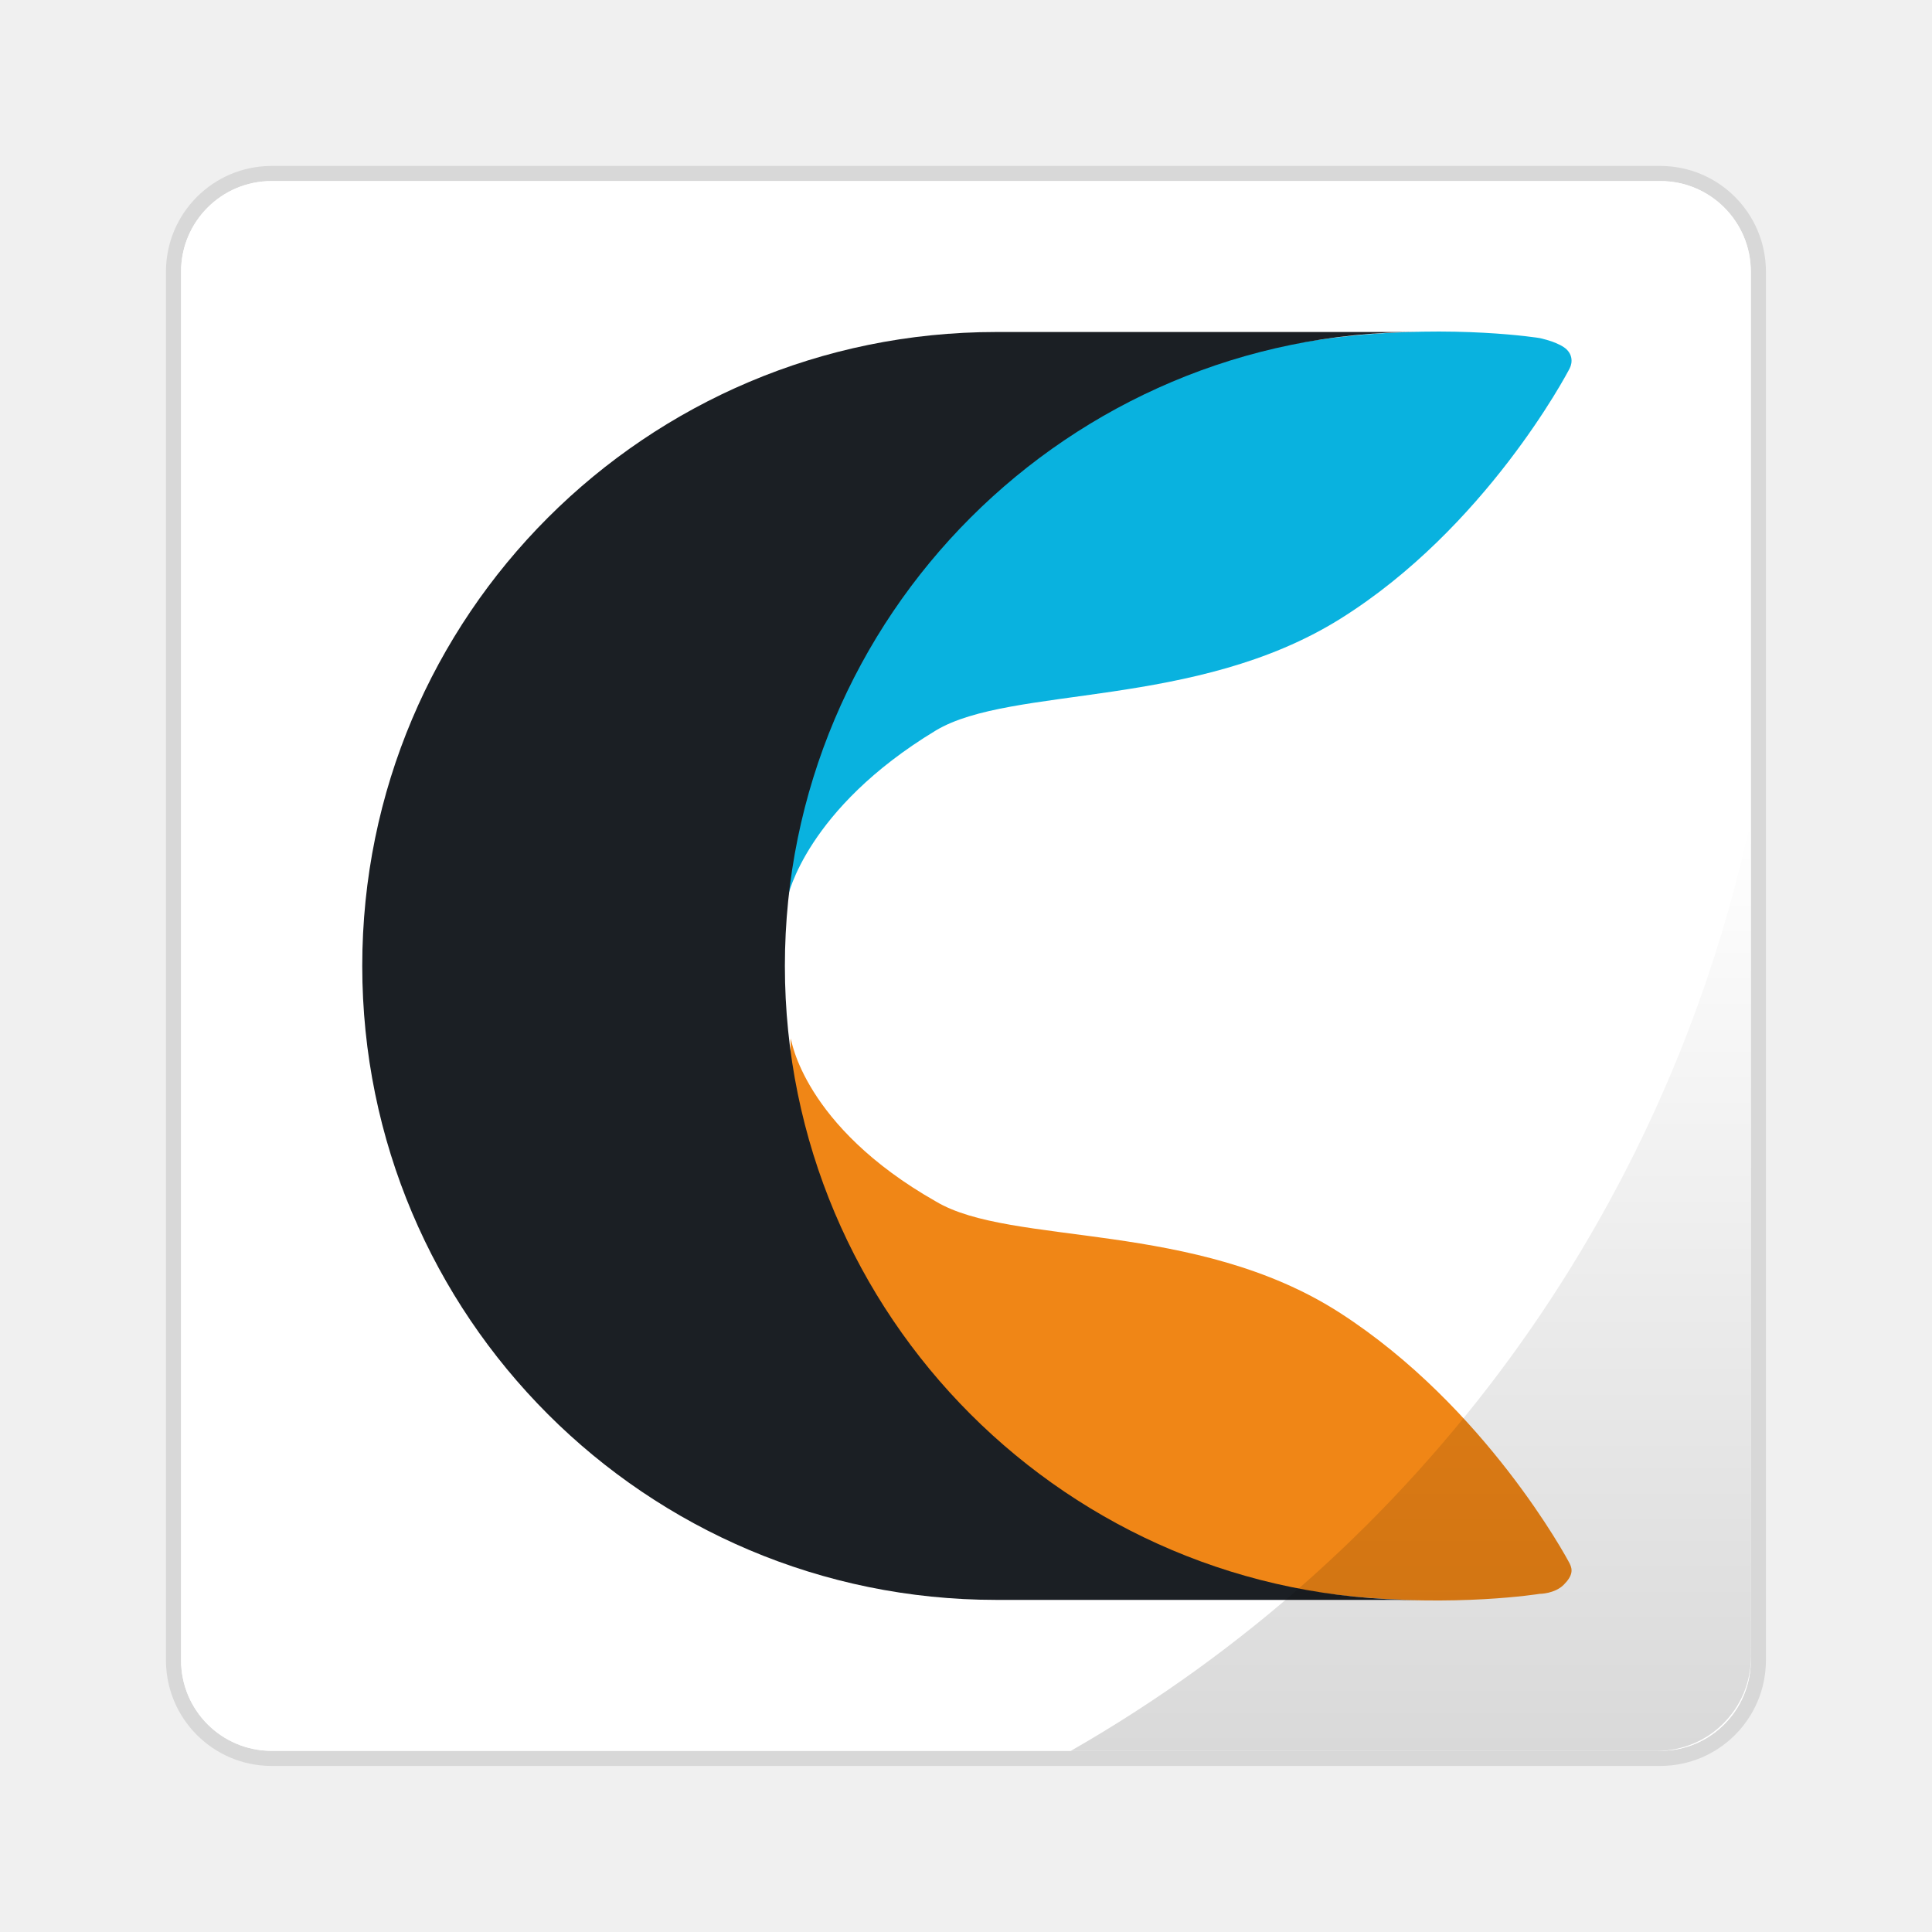
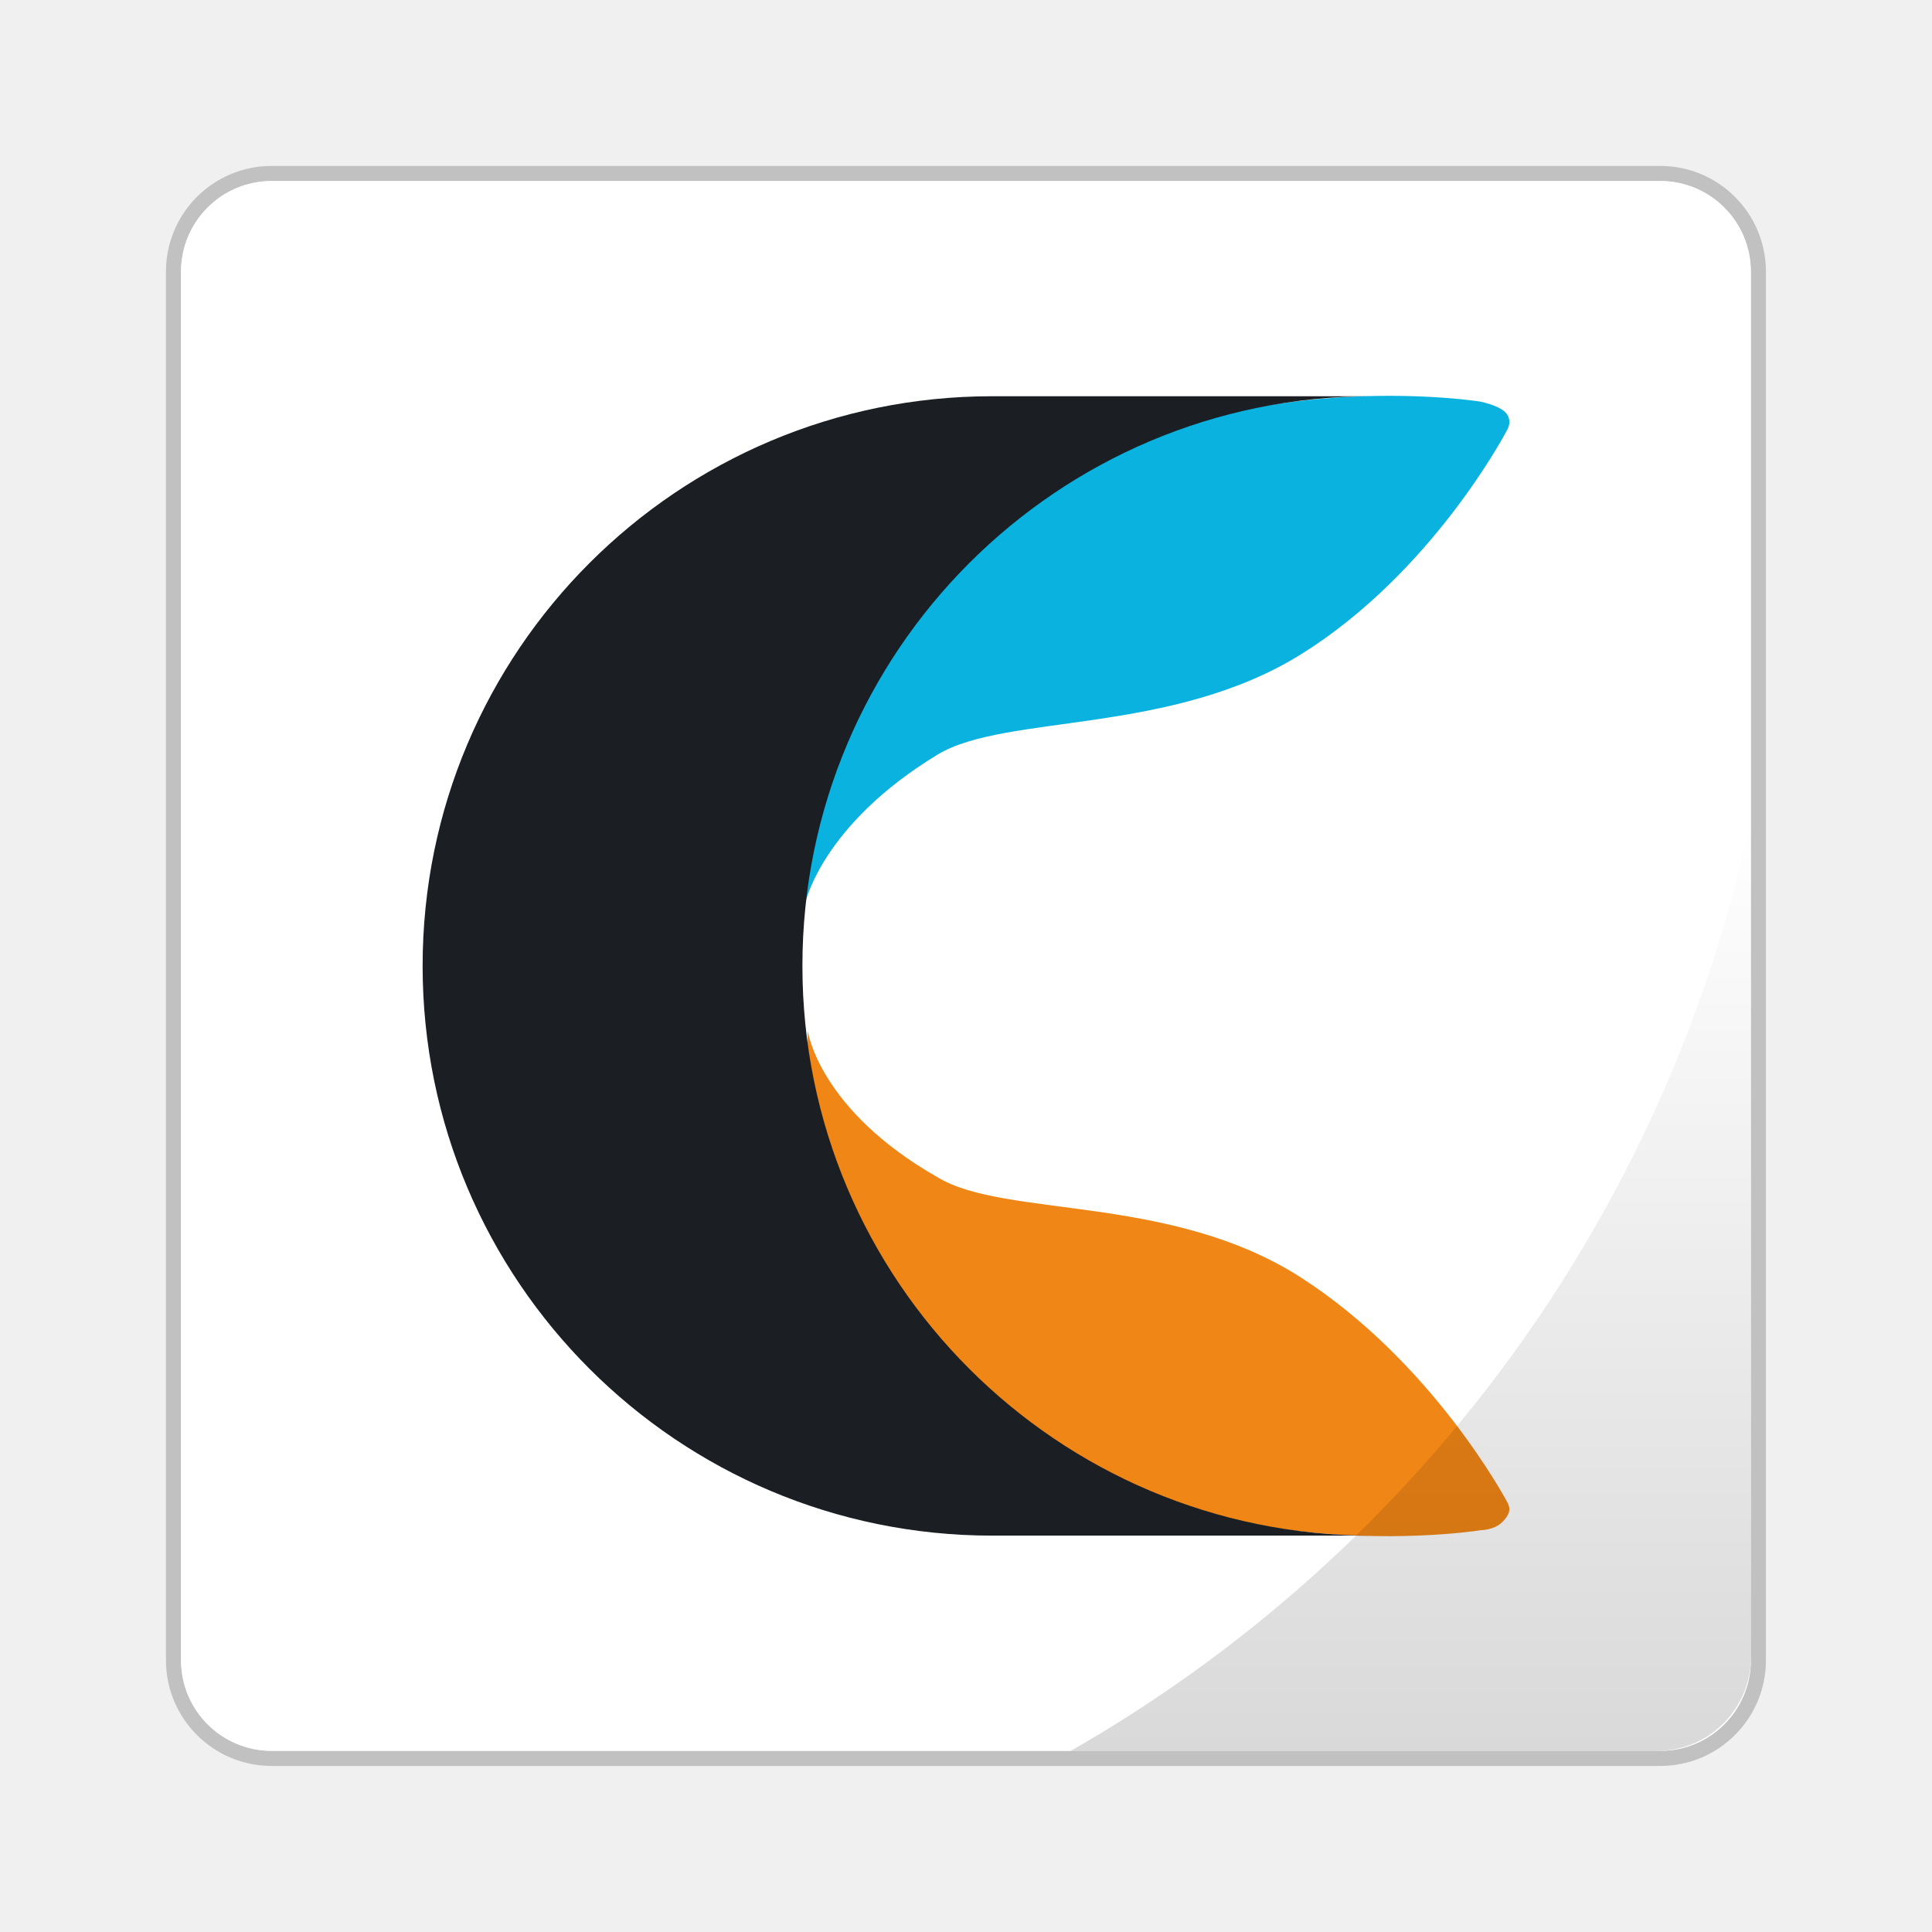
<svg xmlns="http://www.w3.org/2000/svg" width="64" height="64" version="1.1" viewBox="0 0 16.933 16.933">
  <defs>
    <linearGradient id="b" x1="46.168" x2="46.168" y1="57" y2="27.346" gradientTransform="matrix(.27516 0 0 .27516 -.339 -.33832)" gradientUnits="userSpaceOnUse">
      <stop offset="0" />
      <stop stop-opacity="0" offset="1" />
    </linearGradient>
  </defs>
-   <rect x="1.587" y="1.587" width="13.758" height="13.758" rx=".793" ry=".794" fill="#fff" stroke="#000" stroke-opacity=".098" stroke-width=".265" style="paint-order:markers stroke fill" />
+   <rect x="1.587" y="1.587" width="13.758" height="13.758" rx=".793" ry=".794" fill="#fff" stroke="#000" stroke-opacity=".196" stroke-width=".265" style="paint-order:markers stroke fill" />
  <rect x="1.587" y="1.587" width="13.758" height="13.758" rx=".793" ry=".794" fill="#fff" style="paint-order:markers stroke fill" />
-   <g transform="translate(.18257 .13934)">
-     <path transform="matrix(.26458 0 0 .26458 -17.005 .21525)" d="m94.581 38.458c2.5 1.5 8.6 0.6 13.4 3.7s7.5 8.1 7.6 8.3 0.1 0.4-0.2 0.7-0.8 0.3-0.8 0.3-11.1 1.8-18.2-4.9c-7.2-6.7-6.6-13.5-6.6-13.5s0.4 2.9 4.8 5.4z" clip-rule="evenodd" fill="#f08616" fill-rule="evenodd" />
-     <path transform="matrix(.26458 0 0 .26458 -17.005 .21525)" d="m89.681 28.358s-0.5-6.9 6.6-13.5c7.2-6.8 18.3-5 18.3-5s0.5 0.1 0.8 0.3 0.3 0.5 0.2 0.7-2.8 5.3-7.6 8.3-10.9 2.2-13.4 3.7c-4.3 2.6-4.9 5.5-4.9 5.5z" clip-rule="evenodd" fill="#09b2df" fill-rule="evenodd" />
-     <g transform="matrix(.26458 0 0 .26458 .34659 -.13989)">
-       <path d="m24 32c0 11.6 9.4 21 21 21h-14c-11.6 0-21-9.4-21-21s9.4-21 21-21h14c-11.6 0-21 9.4-21 21z" clip-rule="evenodd" fill="#1b1f24" fill-rule="evenodd" />
+   <g transform="matrix(.89866 0 0 .89866 1.0149 .98305)">
+     <path transform="matrix(.26458 0 0 .26458 -17.005 .21525)" d="m94.581 38.458c2.5 1.5 8.6 0.6 13.4 3.7s7.5 8.1 7.6 8.3 0.1 0.4-0.2 0.7-0.8 0.3-0.8 0.3-11.1 1.8-18.2-4.9c-7.2-6.7-6.6-13.5-6.6-13.5s0.4 2.9 4.8 5.4z" clip-rule="evenodd" fill="#f08616" fill-rule="evenodd" stroke-width="1.238" />
+     <path transform="matrix(.26458 0 0 .26458 -17.005 .21525)" d="m89.681 28.358s-0.5-6.9 6.6-13.5c7.2-6.8 18.3-5 18.3-5s0.5 0.1 0.8 0.3 0.3 0.5 0.2 0.7-2.8 5.3-7.6 8.3-10.9 2.2-13.4 3.7c-4.3 2.6-4.9 5.5-4.9 5.5z" clip-rule="evenodd" fill="#09b2df" fill-rule="evenodd" stroke-width="1.238" />
+     <g transform="matrix(.26458 0 0 .26458 .34659 -.13989)" stroke-width="1.113">
+       <path d="m24 32c0 11.6 9.4 21 21 21h-14c-11.6 0-21-9.4-21-21s9.4-21 21-21h14c-11.6 0-21 9.4-21 21z" clip-rule="evenodd" fill="#1b1f24" fill-rule="evenodd" stroke-width="1.113" />
    </g>
  </g>
  <path d="m15.345 7.186a12.382 12.382 0 0 1-5.961 8.16h5.136c0.458 0 0.826-0.368 0.826-0.826z" fill="url(#b)" opacity=".15" stroke-width="1.04" />
</svg>
